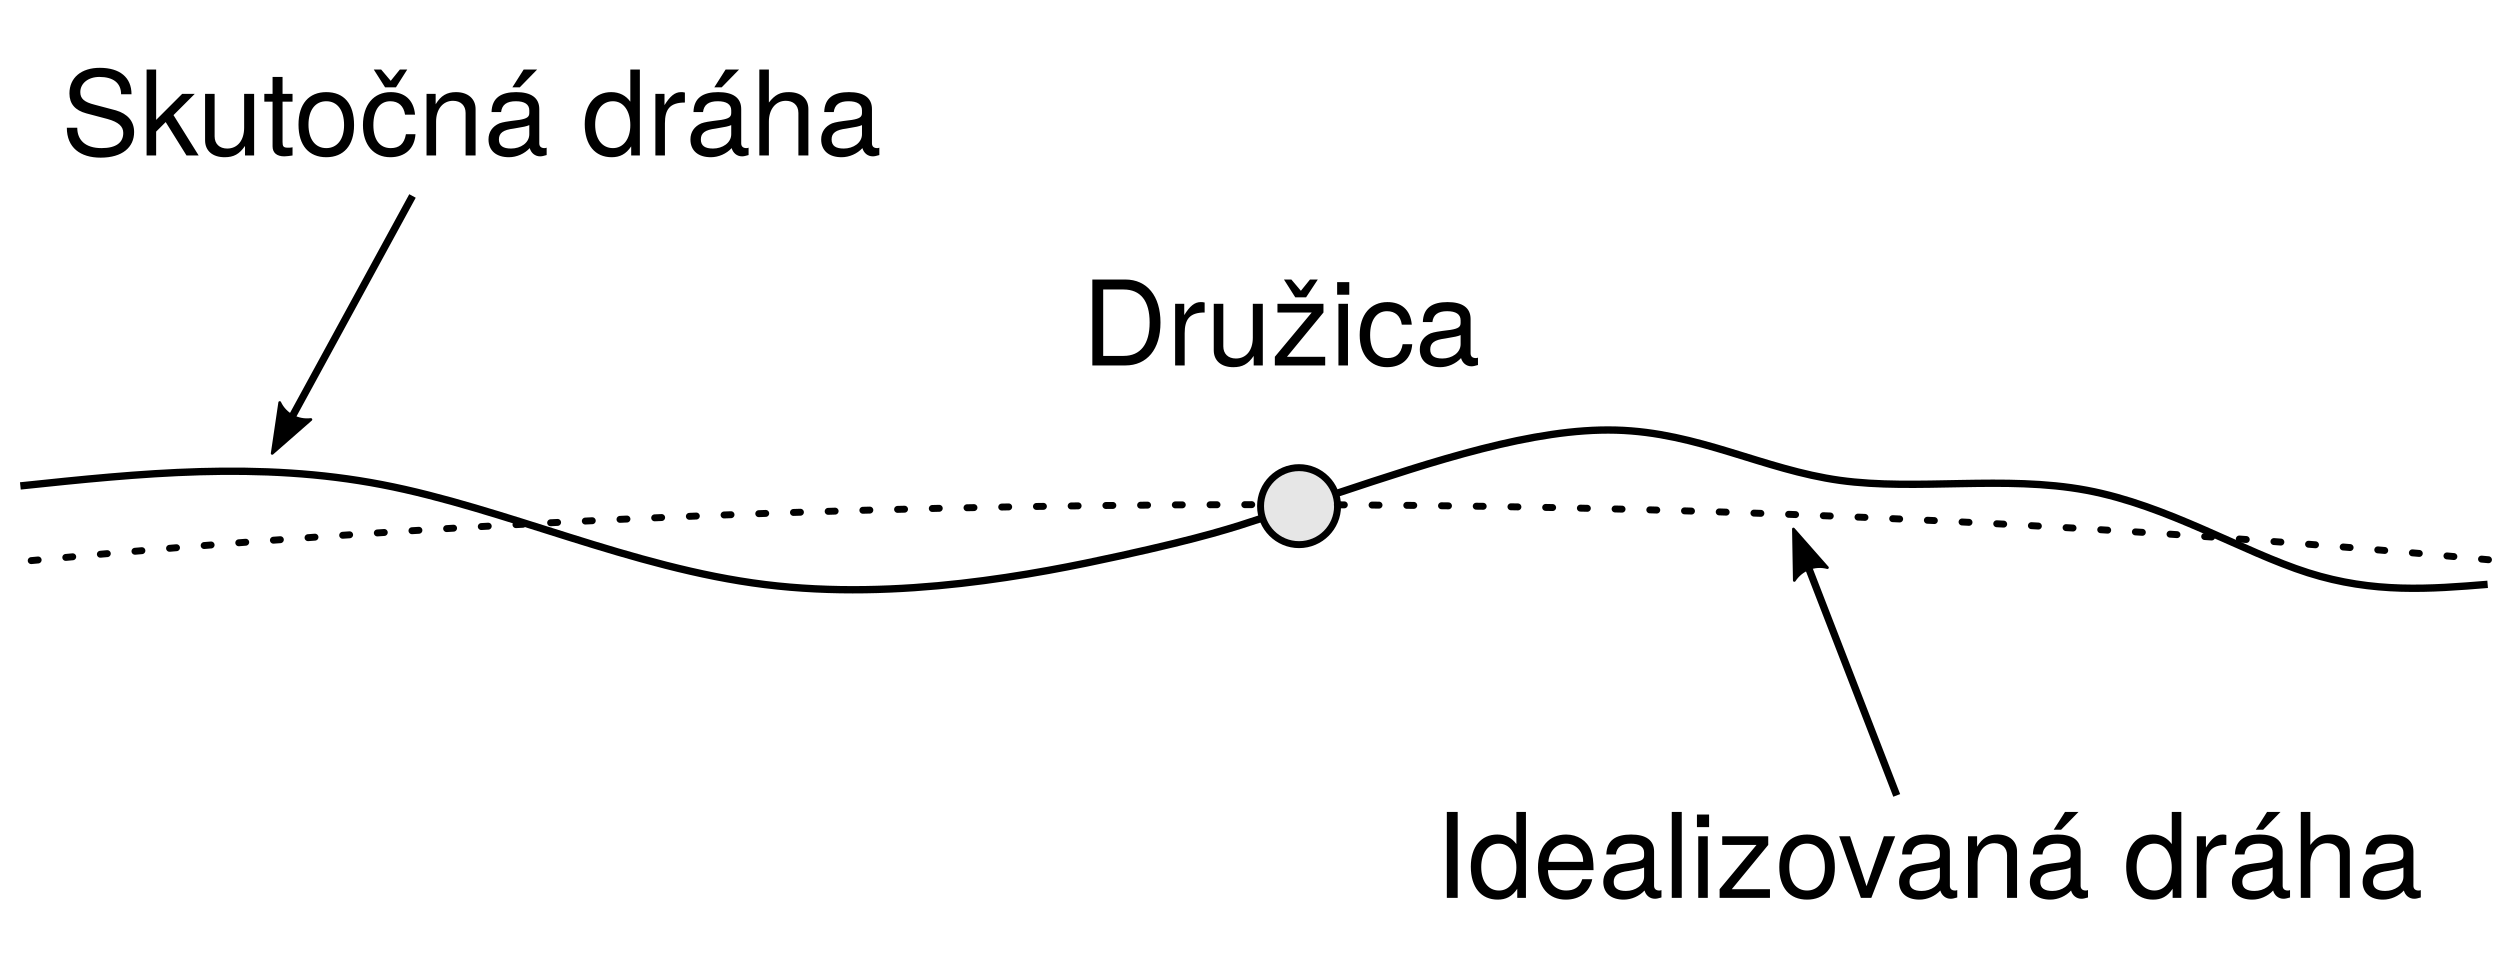
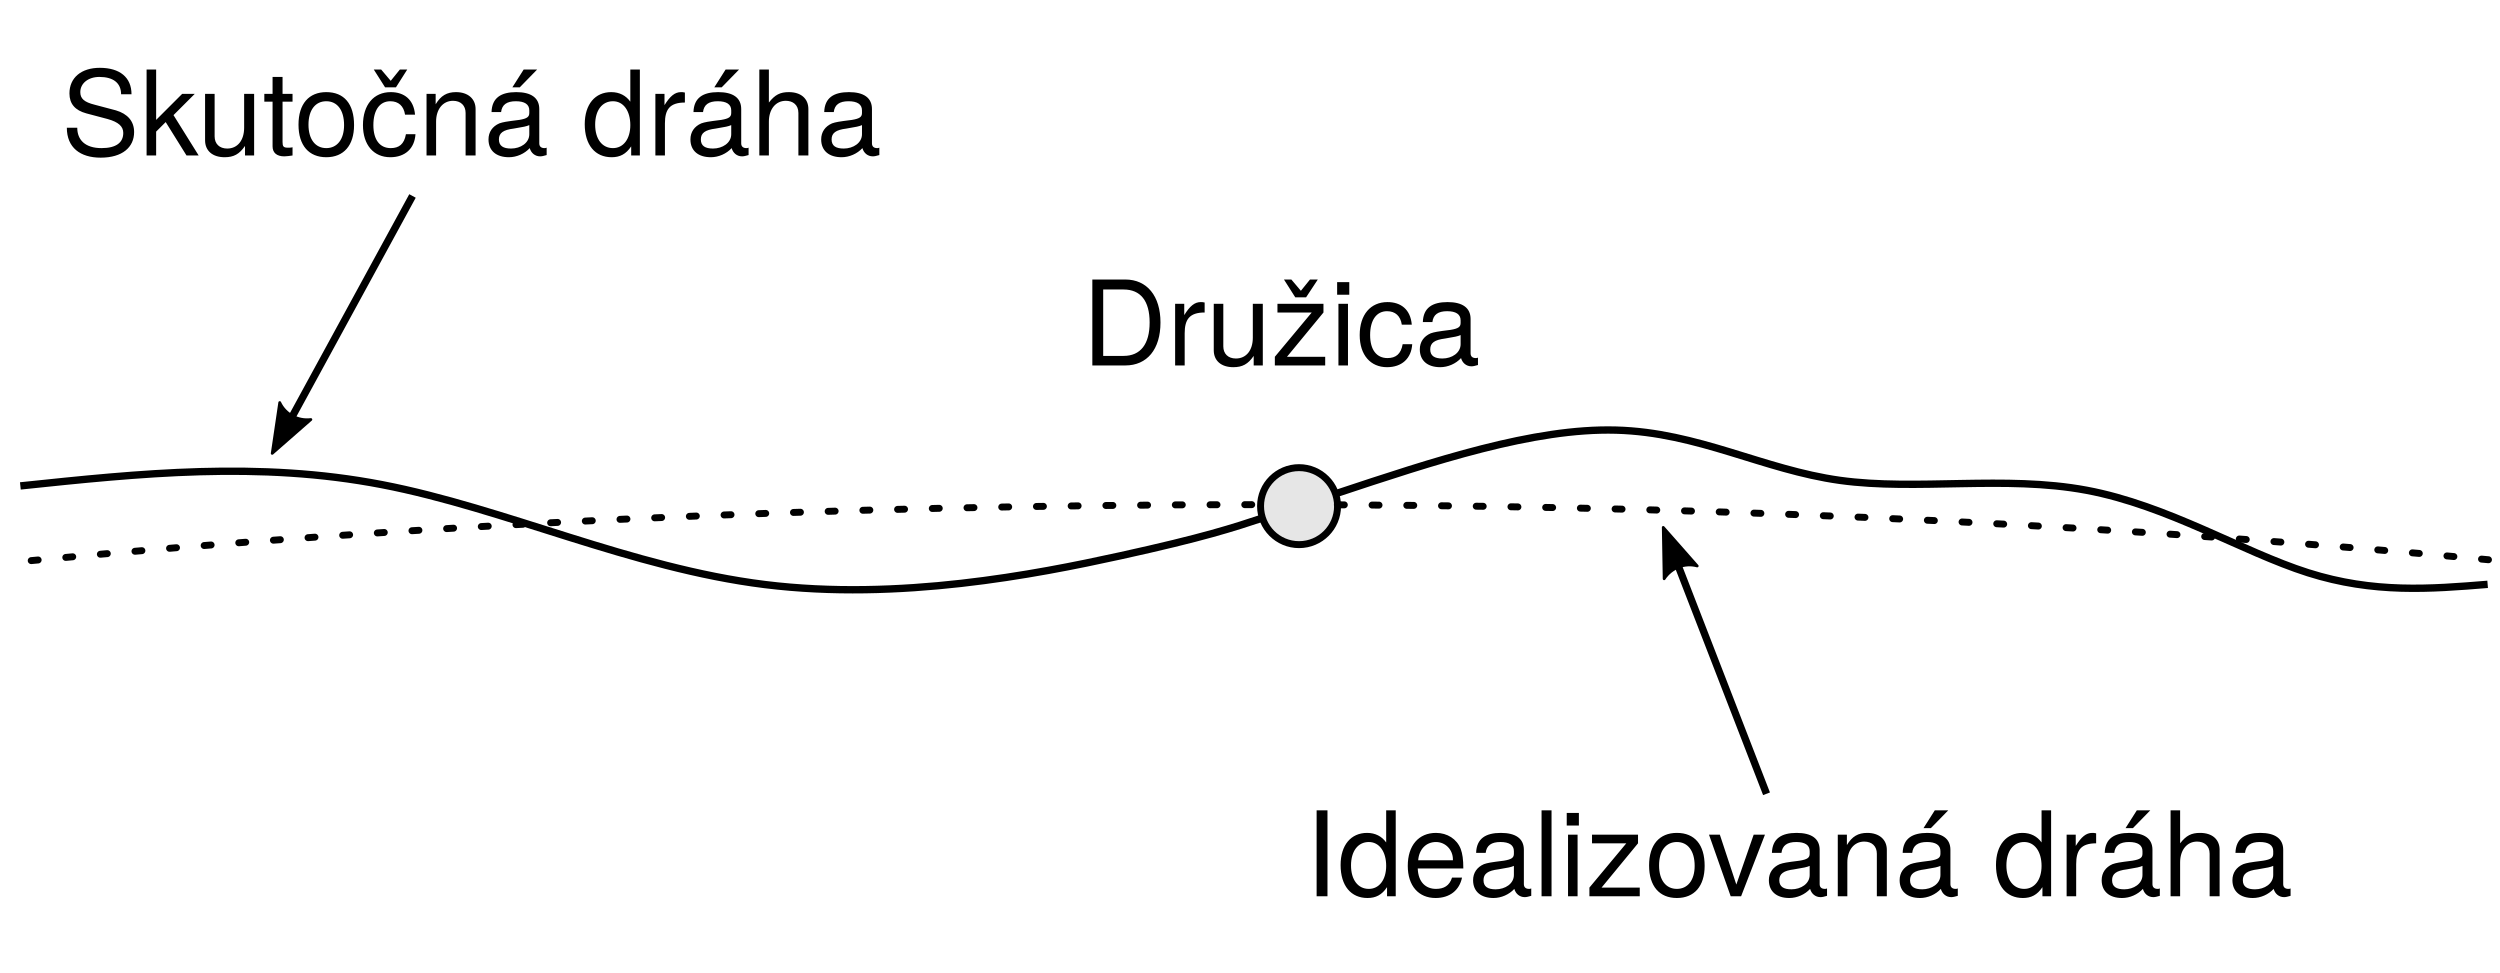
<svg xmlns="http://www.w3.org/2000/svg" xmlns:ns1="http://www.openswatchbook.org/uri/2009/osb" width="90mm" height="35mm" viewBox="0 0 90 35" version="1.1" id="svg8">
  <defs id="defs2">
    <marker style="overflow:visible" id="TriangleOutM" refX="0" refY="0" orient="auto">
      <path transform="scale(0.4)" style="fill:#000000;fill-opacity:1;fill-rule:evenodd;stroke:#000000;stroke-width:1pt;stroke-opacity:1" d="M 5.77,0 -2.88,5 V -5 Z" id="path1468" />
    </marker>
    <marker style="overflow:visible" id="DiamondS" refX="0" refY="0" orient="auto">
      <path transform="scale(0.2)" style="fill:#000000;fill-opacity:1;fill-rule:evenodd;stroke:#000000;stroke-width:1pt;stroke-opacity:1" d="M 0,-7.071 -7.071,0 0,7.071 7.071,0 Z" id="path1408" />
    </marker>
    <marker style="overflow:visible" id="Arrow2Mend" refX="0" refY="0" orient="auto">
      <path transform="scale(-0.6)" d="M 8.719,4.034 -2.207,0.016 8.719,-4.002 c -1.745,2.372 -1.735,5.617 -6e-7,8.035 z" style="fill:#000000;fill-opacity:1;fill-rule:evenodd;stroke:#000000;stroke-width:0.625;stroke-linejoin:round;stroke-opacity:1" id="path1350" />
    </marker>
    <marker style="overflow:visible" id="marker5267" refX="0" refY="0" orient="auto">
      <path transform="scale(-0.6)" d="M 8.719,4.034 -2.207,0.016 8.719,-4.002 c -1.745,2.372 -1.735,5.617 -6e-7,8.035 z" style="fill:#000000;fill-opacity:1;fill-rule:evenodd;stroke:#000000;stroke-width:0.625;stroke-linejoin:round;stroke-opacity:1" id="path5265" />
    </marker>
    <linearGradient id="linearGradient1205" ns1:paint="solid">
      <stop style="stop-color:#000000;stop-opacity:1;" offset="0" id="stop1203" />
    </linearGradient>
    <marker style="overflow:visible" id="marker2297-7" refX="0" refY="0" orient="auto">
      <path transform="scale(-0.6)" d="M 8.719,4.034 -2.207,0.016 8.719,-4.002 c -1.745,2.372 -1.735,5.617 -6e-7,8.035 z" style="fill:#000000;fill-opacity:1;fill-rule:evenodd;stroke:#000000;stroke-width:0.625;stroke-linejoin:round;stroke-opacity:1" id="path2295-5" />
    </marker>
    <marker style="overflow:visible" id="marker5267-3" refX="0" refY="0" orient="auto">
      <path transform="scale(-0.6)" d="M 8.719,4.034 -2.207,0.016 8.719,-4.002 c -1.745,2.372 -1.735,5.617 -6e-7,8.035 z" style="fill:#000000;fill-opacity:1;fill-rule:evenodd;stroke:#000000;stroke-width:0.625;stroke-linejoin:round;stroke-opacity:1" id="path5265-6" />
    </marker>
    <marker style="overflow:visible" id="marker5267-5" refX="0" refY="0" orient="auto">
      <path transform="scale(-0.6)" d="M 8.719,4.034 -2.207,0.016 8.719,-4.002 c -1.745,2.372 -1.735,5.617 -6e-7,8.035 z" style="fill:#000000;fill-opacity:1;fill-rule:evenodd;stroke:#000000;stroke-width:0.625;stroke-linejoin:round;stroke-opacity:1" id="path5265-3" />
    </marker>
    <marker style="overflow:visible" id="marker2297-7-1" refX="0" refY="0" orient="auto">
      <path transform="scale(-0.6)" d="M 8.719,4.034 -2.207,0.016 8.719,-4.002 c -1.745,2.372 -1.735,5.617 -6e-7,8.035 z" style="fill:#000000;fill-opacity:1;fill-rule:evenodd;stroke:#000000;stroke-width:0.625;stroke-linejoin:round;stroke-opacity:1" id="path2295-5-2" />
    </marker>
    <marker style="overflow:visible" id="marker5267-35" refX="0" refY="0" orient="auto">
      <path transform="scale(-0.6)" d="M 8.719,4.034 -2.207,0.016 8.719,-4.002 c -1.745,2.372 -1.735,5.617 -6e-7,8.035 z" style="fill:#000000;fill-opacity:1;fill-rule:evenodd;stroke:#000000;stroke-width:0.625;stroke-linejoin:round;stroke-opacity:1" id="path5265-62" />
    </marker>
  </defs>
  <g id="layer1" style="display:inline;mix-blend-mode:normal">
    <text xml:space="preserve" style="font-style:normal;font-variant:normal;font-weight:normal;font-stretch:normal;font-size:10.583px;line-height:1.25;font-family:Karumbi;-inkscape-font-specification:Karumbi;letter-spacing:0px;word-spacing:0px;fill:#000000;fill-opacity:1;stroke:none;stroke-width:0.265" x="33.116" y="33.907" id="text2175">
      <tspan id="tspan2173" x="33.116" y="33.907" style="stroke-width:0.265" />
    </text>
    <circle style="display:inline;mix-blend-mode:normal;fill:#000000;fill-opacity:0.1;stroke:#000000;stroke-width:0.25;stroke-linejoin:round;stroke-miterlimit:4;stroke-dasharray:none;stroke-opacity:1" id="path2151-6-7-4-6" cx="46.766" cy="18.221" r="1.386" />
    <path style="fill:none;stroke:#000000;stroke-width:0.265px;stroke-linecap:butt;stroke-linejoin:miter;stroke-opacity:1" d="M 0.733,17.493 C 5.026,17.042 9.318,16.592 13.751,17.447 c 4.433,0.855 8.971,2.999 13.787,3.597 4.816,0.598 9.759,-0.368 12.784,-1.033 3.026,-0.664 4.095,-1.02 5.165,-1.375 m 2.57,-0.853 c 3.579,-1.189 7.158,-2.378 10.118,-2.299 2.96,0.079 5.299,1.425 8.06,1.809 2.76,0.384 5.942,-0.192 8.874,0.355 2.932,0.547 5.613,2.218 7.979,2.97 2.366,0.752 4.417,0.585 6.467,0.418" id="path1240" />
-     <path style="fill:none;stroke:#000000;stroke-width:0.265;stroke-linecap:butt;stroke-linejoin:miter;stroke-miterlimit:4;stroke-dasharray:none;stroke-opacity:1;marker-end:url(#marker5267)" d="m 68.282,28.635 c 0,0 -3.589,-9.264 -3.589,-9.264" id="path980" />
+     <path style="fill:none;stroke:#000000;stroke-width:0.265;stroke-linecap:butt;stroke-linejoin:miter;stroke-miterlimit:4;stroke-dasharray:none;stroke-opacity:1;marker-end:url(#marker5267)" d="m 63.595,28.576 c 0,0 -3.589,-9.264 -3.589,-9.264" id="path980" />
    <path style="display:inline;mix-blend-mode:normal;fill:none;stroke:#000000;stroke-width:0.265;stroke-linecap:butt;stroke-linejoin:miter;stroke-miterlimit:4;stroke-dasharray:none;stroke-opacity:1;marker-end:url(#marker5267-35)" d="m 14.85,7.055 c 0,0 -4.885,8.958 -4.885,8.958" id="path980-9" />
  </g>
  <g id="layer4" style="display:none">
    <ellipse style="display:inline;mix-blend-mode:normal;fill:none;fill-opacity:1;stroke:#000000;stroke-width:0.581;stroke-linejoin:round;stroke-miterlimit:4;stroke-dasharray:none;stroke-dashoffset:0;stroke-opacity:1" id="path2127-7" cx="64.057" cy="69.252" rx="64.64" ry="60.412" />
  </g>
  <g id="layer3" style="display:inline">
    <path id="path1237" style="fill:none;fill-opacity:0.3;stroke:#000000;stroke-width:0.25;stroke-linejoin:round;stroke-miterlimit:4;stroke-dasharray:0.25, 1;stroke-dashoffset:0;stroke-linecap:round" d="M 1.124,20.182 C 14.713,18.888 29.674,18.17 45.386,18.166 m 2.759,0.007 c 14.773,0.075 28.845,0.781 41.693,2.001" />
  </g>
  <g id="layer2" style="display:inline">
    <text xml:space="preserve" style="font-style:italic;font-variant:normal;font-weight:normal;font-stretch:normal;font-size:4.233px;line-height:1.25;font-family:'TeX Gyre Heros';-inkscape-font-specification:'TeX Gyre Heros, Italic';font-variant-ligatures:normal;font-variant-caps:normal;font-variant-numeric:normal;font-variant-east-asian:normal;letter-spacing:0px;word-spacing:0px;display:inline;mix-blend-mode:normal;fill:#000000;fill-opacity:1;stroke:none;stroke-width:0.265" x="38.95" y="13.159" id="text2041-9">
      <tspan id="tspan2071-7" x="38.95" y="13.159" style="font-style:normal;font-variant:normal;font-weight:normal;font-stretch:normal;font-size:4.233px;font-family:'TeX Gyre Heros';-inkscape-font-specification:'TeX Gyre Heros';font-variant-ligatures:normal;font-variant-caps:normal;font-variant-numeric:normal;font-variant-east-asian:normal">Družica</tspan>
    </text>
    <text xml:space="preserve" style="font-style:italic;font-variant:normal;font-weight:normal;font-stretch:normal;font-size:4.233px;line-height:1.25;font-family:'TeX Gyre Heros';-inkscape-font-specification:'TeX Gyre Heros, Italic';font-variant-ligatures:normal;font-variant-caps:normal;font-variant-numeric:normal;font-variant-east-asian:normal;letter-spacing:0px;word-spacing:0px;display:inline;mix-blend-mode:normal;fill:#000000;fill-opacity:1;stroke:none;stroke-width:0.265" x="2.202" y="5.597" id="text2041-9-1">
      <tspan id="tspan2071-7-2" x="2.202" y="5.597" style="font-style:normal;font-variant:normal;font-weight:normal;font-stretch:normal;font-size:4.233px;font-family:'TeX Gyre Heros';-inkscape-font-specification:'TeX Gyre Heros';font-variant-ligatures:normal;font-variant-caps:normal;font-variant-numeric:normal;font-variant-east-asian:normal">Skutočná dráha</tspan>
    </text>
-     <text xml:space="preserve" style="font-style:italic;font-variant:normal;font-weight:normal;font-stretch:normal;font-size:4.233px;line-height:1.25;font-family:'TeX Gyre Heros';-inkscape-font-specification:'TeX Gyre Heros, Italic';font-variant-ligatures:normal;font-variant-caps:normal;font-variant-numeric:normal;font-variant-east-asian:normal;letter-spacing:0px;word-spacing:0px;display:inline;mix-blend-mode:normal;fill:#000000;fill-opacity:1;stroke:none;stroke-width:0.265" x="51.665" y="32.327" id="text2041-9-1-7">
-       <tspan id="tspan2071-7-2-0" x="51.665" y="32.327" style="font-style:normal;font-variant:normal;font-weight:normal;font-stretch:normal;font-size:4.233px;font-family:'TeX Gyre Heros';-inkscape-font-specification:'TeX Gyre Heros';font-variant-ligatures:normal;font-variant-caps:normal;font-variant-numeric:normal;font-variant-east-asian:normal">Idealizovaná dráha</tspan>
+     <text xml:space="preserve" style="font-style:italic;font-variant:normal;font-weight:normal;font-stretch:normal;font-size:4.233px;line-height:1.25;font-family:'TeX Gyre Heros';-inkscape-font-specification:'TeX Gyre Heros, Italic';font-variant-ligatures:normal;font-variant-caps:normal;font-variant-numeric:normal;font-variant-east-asian:normal;letter-spacing:0px;word-spacing:0px;display:inline;mix-blend-mode:normal;fill:#000000;fill-opacity:1;stroke:none;stroke-width:0.265" x="46.978" y="32.268" id="text2041-9-1-7">
+       <tspan id="tspan2071-7-2-0" x="46.978" y="32.268" style="font-style:normal;font-variant:normal;font-weight:normal;font-stretch:normal;font-size:4.233px;font-family:'TeX Gyre Heros';-inkscape-font-specification:'TeX Gyre Heros';font-variant-ligatures:normal;font-variant-caps:normal;font-variant-numeric:normal;font-variant-east-asian:normal">Idealizovaná dráha</tspan>
    </text>
  </g>
</svg>
